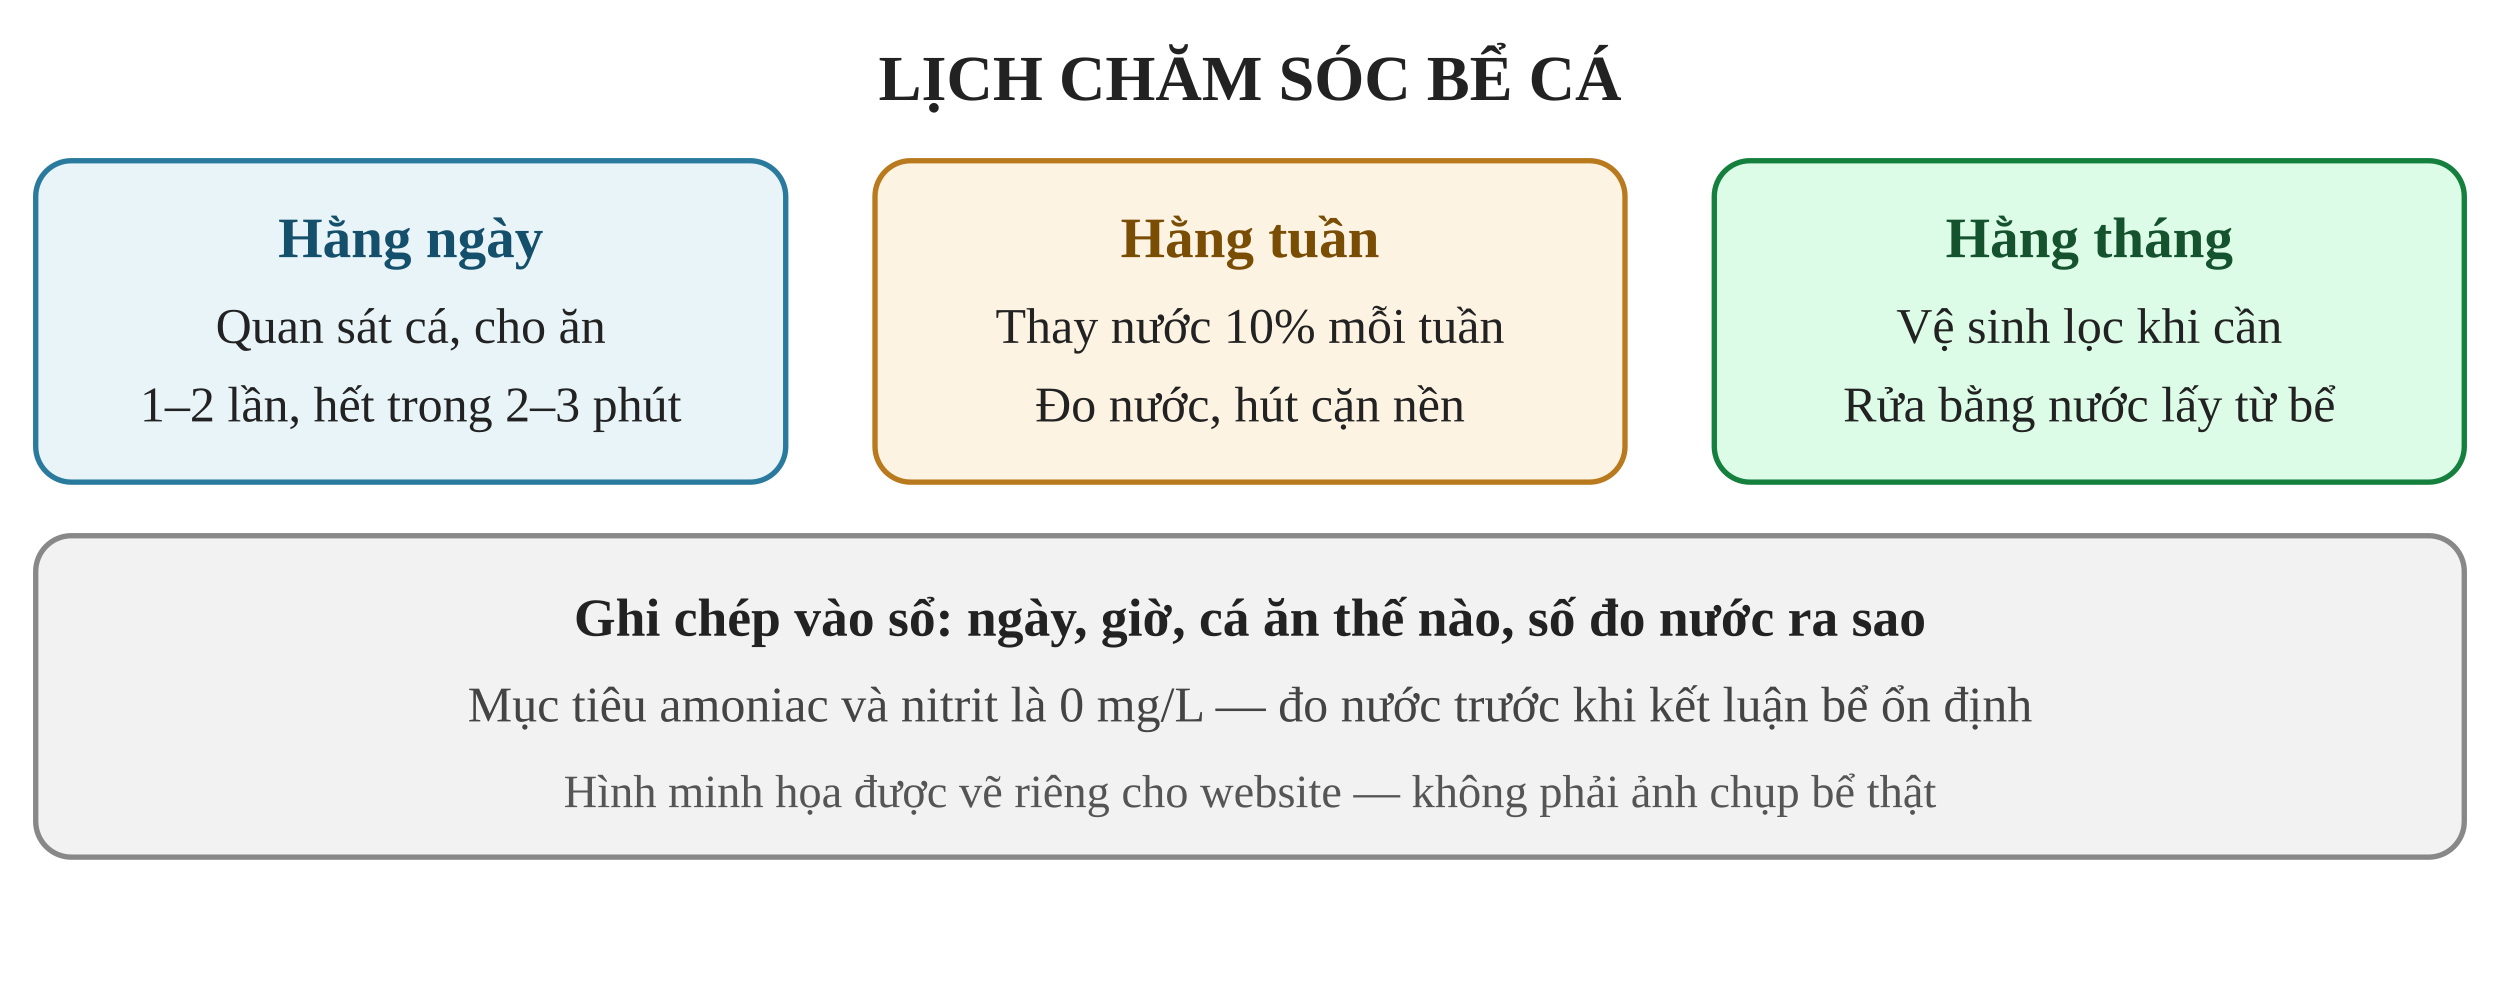
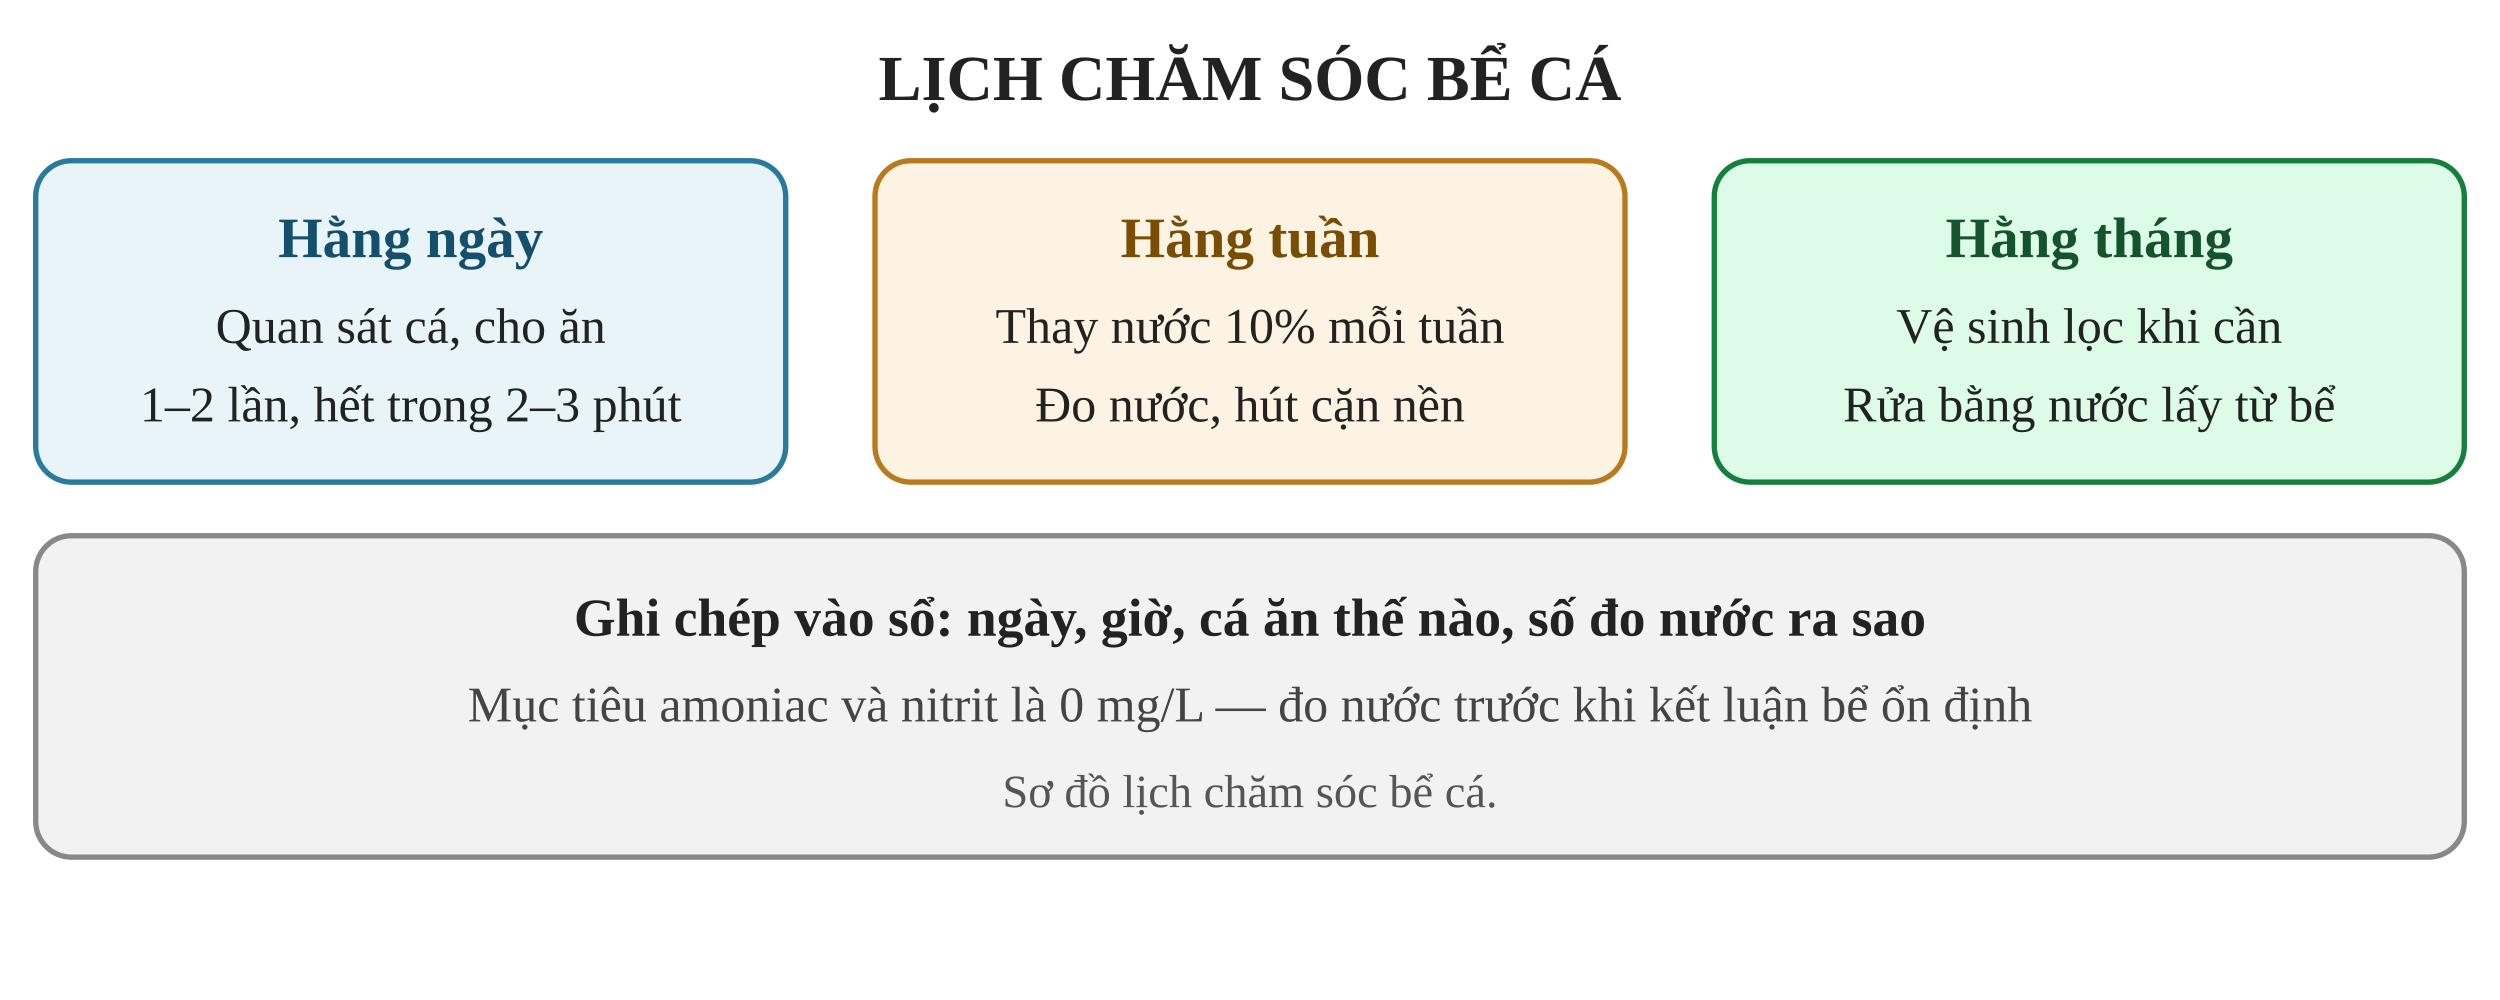
<svg xmlns="http://www.w3.org/2000/svg" width="700" height="280" viewBox="0 0 700 280" role="img">
  <text x="350" y="28" text-anchor="middle" font-size="18" font-weight="bold" fill="#222">LỊCH CHĂM SÓC BỂ CÁ</text>
  <rect x="10" y="45" width="210" height="90" rx="10" fill="#e8f4f8" stroke="#2a7a9e" stroke-width="1.5" />
  <text x="115" y="72" text-anchor="middle" font-size="16" font-weight="bold" fill="#14506b">Hằng ngày</text>
  <text x="115" y="96" text-anchor="middle" font-size="14" fill="#222">Quan sát cá, cho ăn</text>
  <text x="115" y="118" text-anchor="middle" font-size="14" fill="#222">1–2 lần, hết trong 2–3 phút</text>
  <rect x="245" y="45" width="210" height="90" rx="10" fill="#fdf3e3" stroke="#b97a1e" stroke-width="1.5" />
  <text x="350" y="72" text-anchor="middle" font-size="16" font-weight="bold" fill="#7a4d05">Hằng tuần</text>
  <text x="350" y="96" text-anchor="middle" font-size="14" fill="#222">Thay nước 10% mỗi tuần</text>
  <text x="350" y="118" text-anchor="middle" font-size="14" fill="#222">Đo nước, hút cặn nền</text>
  <rect x="480" y="45" width="210" height="90" rx="10" fill="#dcfce7" stroke="#15803d" stroke-width="1.5" />
  <text x="585" y="72" text-anchor="middle" font-size="16" font-weight="bold" fill="#14532d">Hằng tháng</text>
  <text x="585" y="96" text-anchor="middle" font-size="14" fill="#222">Vệ sinh lọc khi cần</text>
  <text x="585" y="118" text-anchor="middle" font-size="14" fill="#222">Rửa bằng nước lấy từ bể</text>
  <rect x="10" y="150" width="680" height="90" rx="10" fill="#f2f2f2" stroke="#888" stroke-width="1.5" />
  <text x="350" y="178" text-anchor="middle" font-size="15" font-weight="bold" fill="#222">Ghi chép vào sổ: ngày, giờ, cá ăn thế nào, số đo nước ra sao</text>
  <text x="350" y="202" text-anchor="middle" font-size="14" fill="#444">Mục tiêu amoniac và nitrit là 0 mg/L — đo nước trước khi kết luận bể ổn định</text>
-   <text x="350" y="226" text-anchor="middle" font-size="13" fill="#555">Hình minh họa được vẽ riêng cho website — không phải ảnh chụp bể thật</text>
+   <text x="350" y="226" text-anchor="middle" font-size="13" fill="#555">Sơ đồ lịch chăm sóc bể cá.</text>
</svg>
